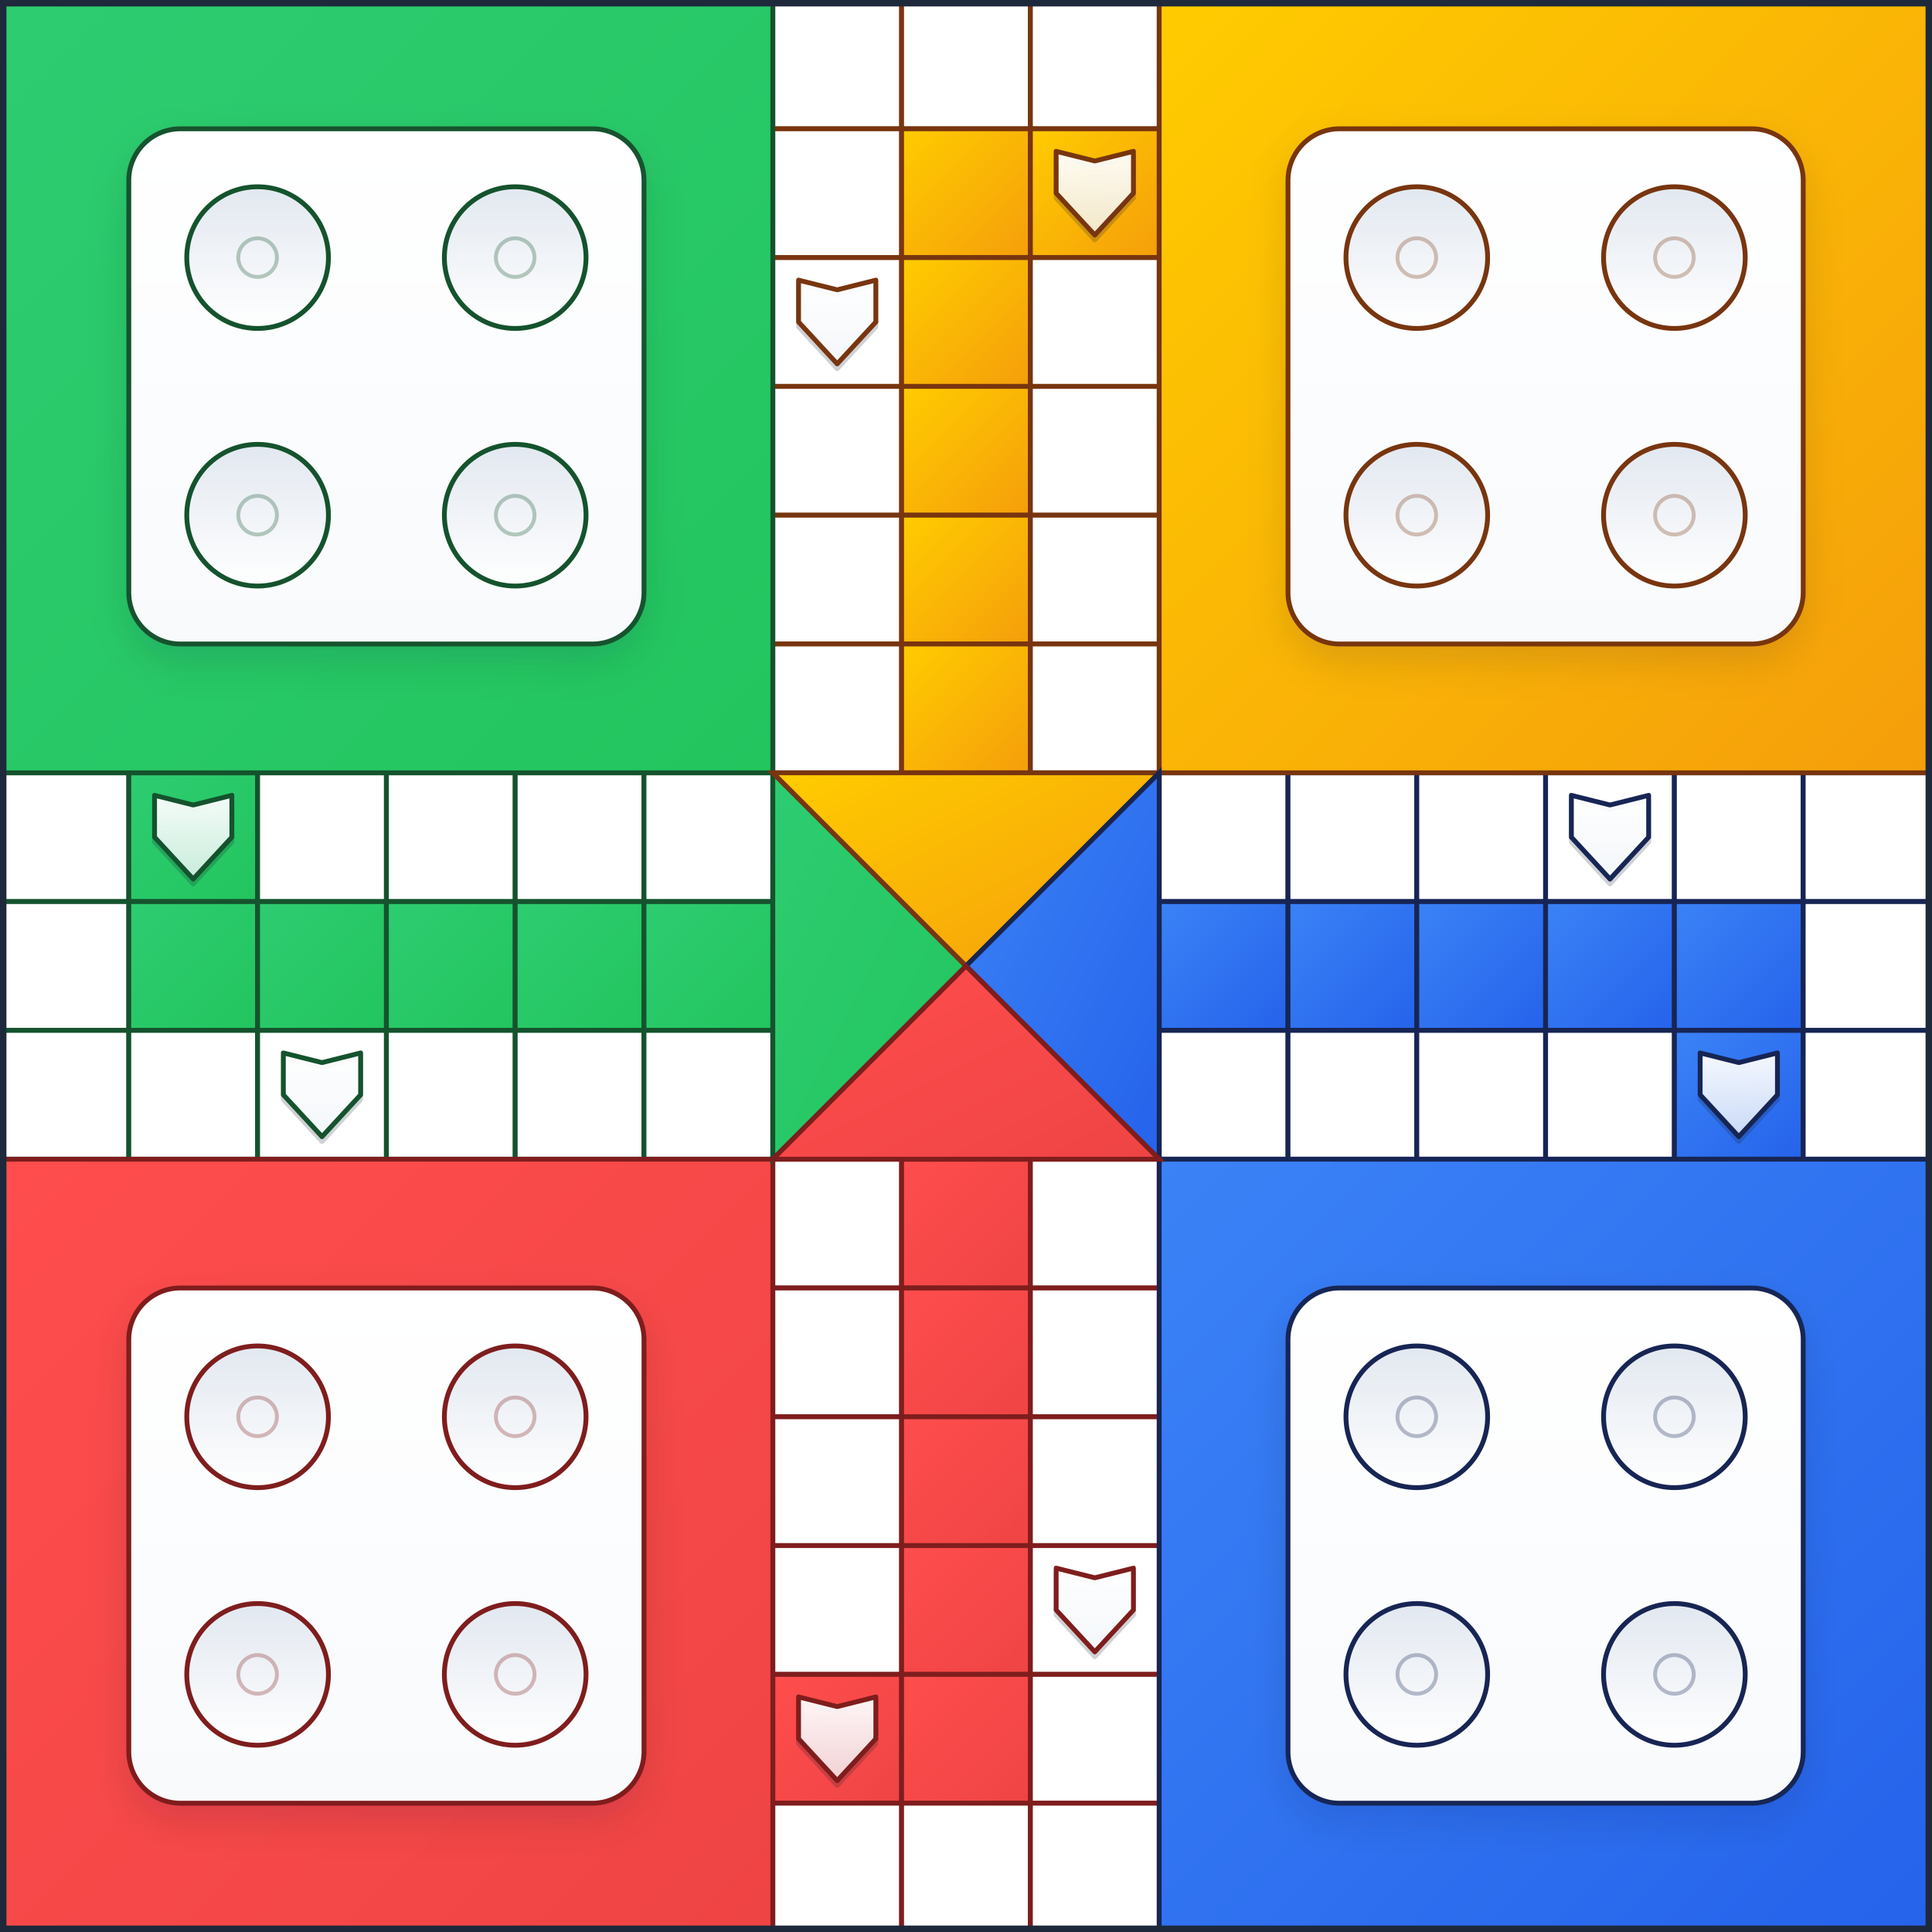
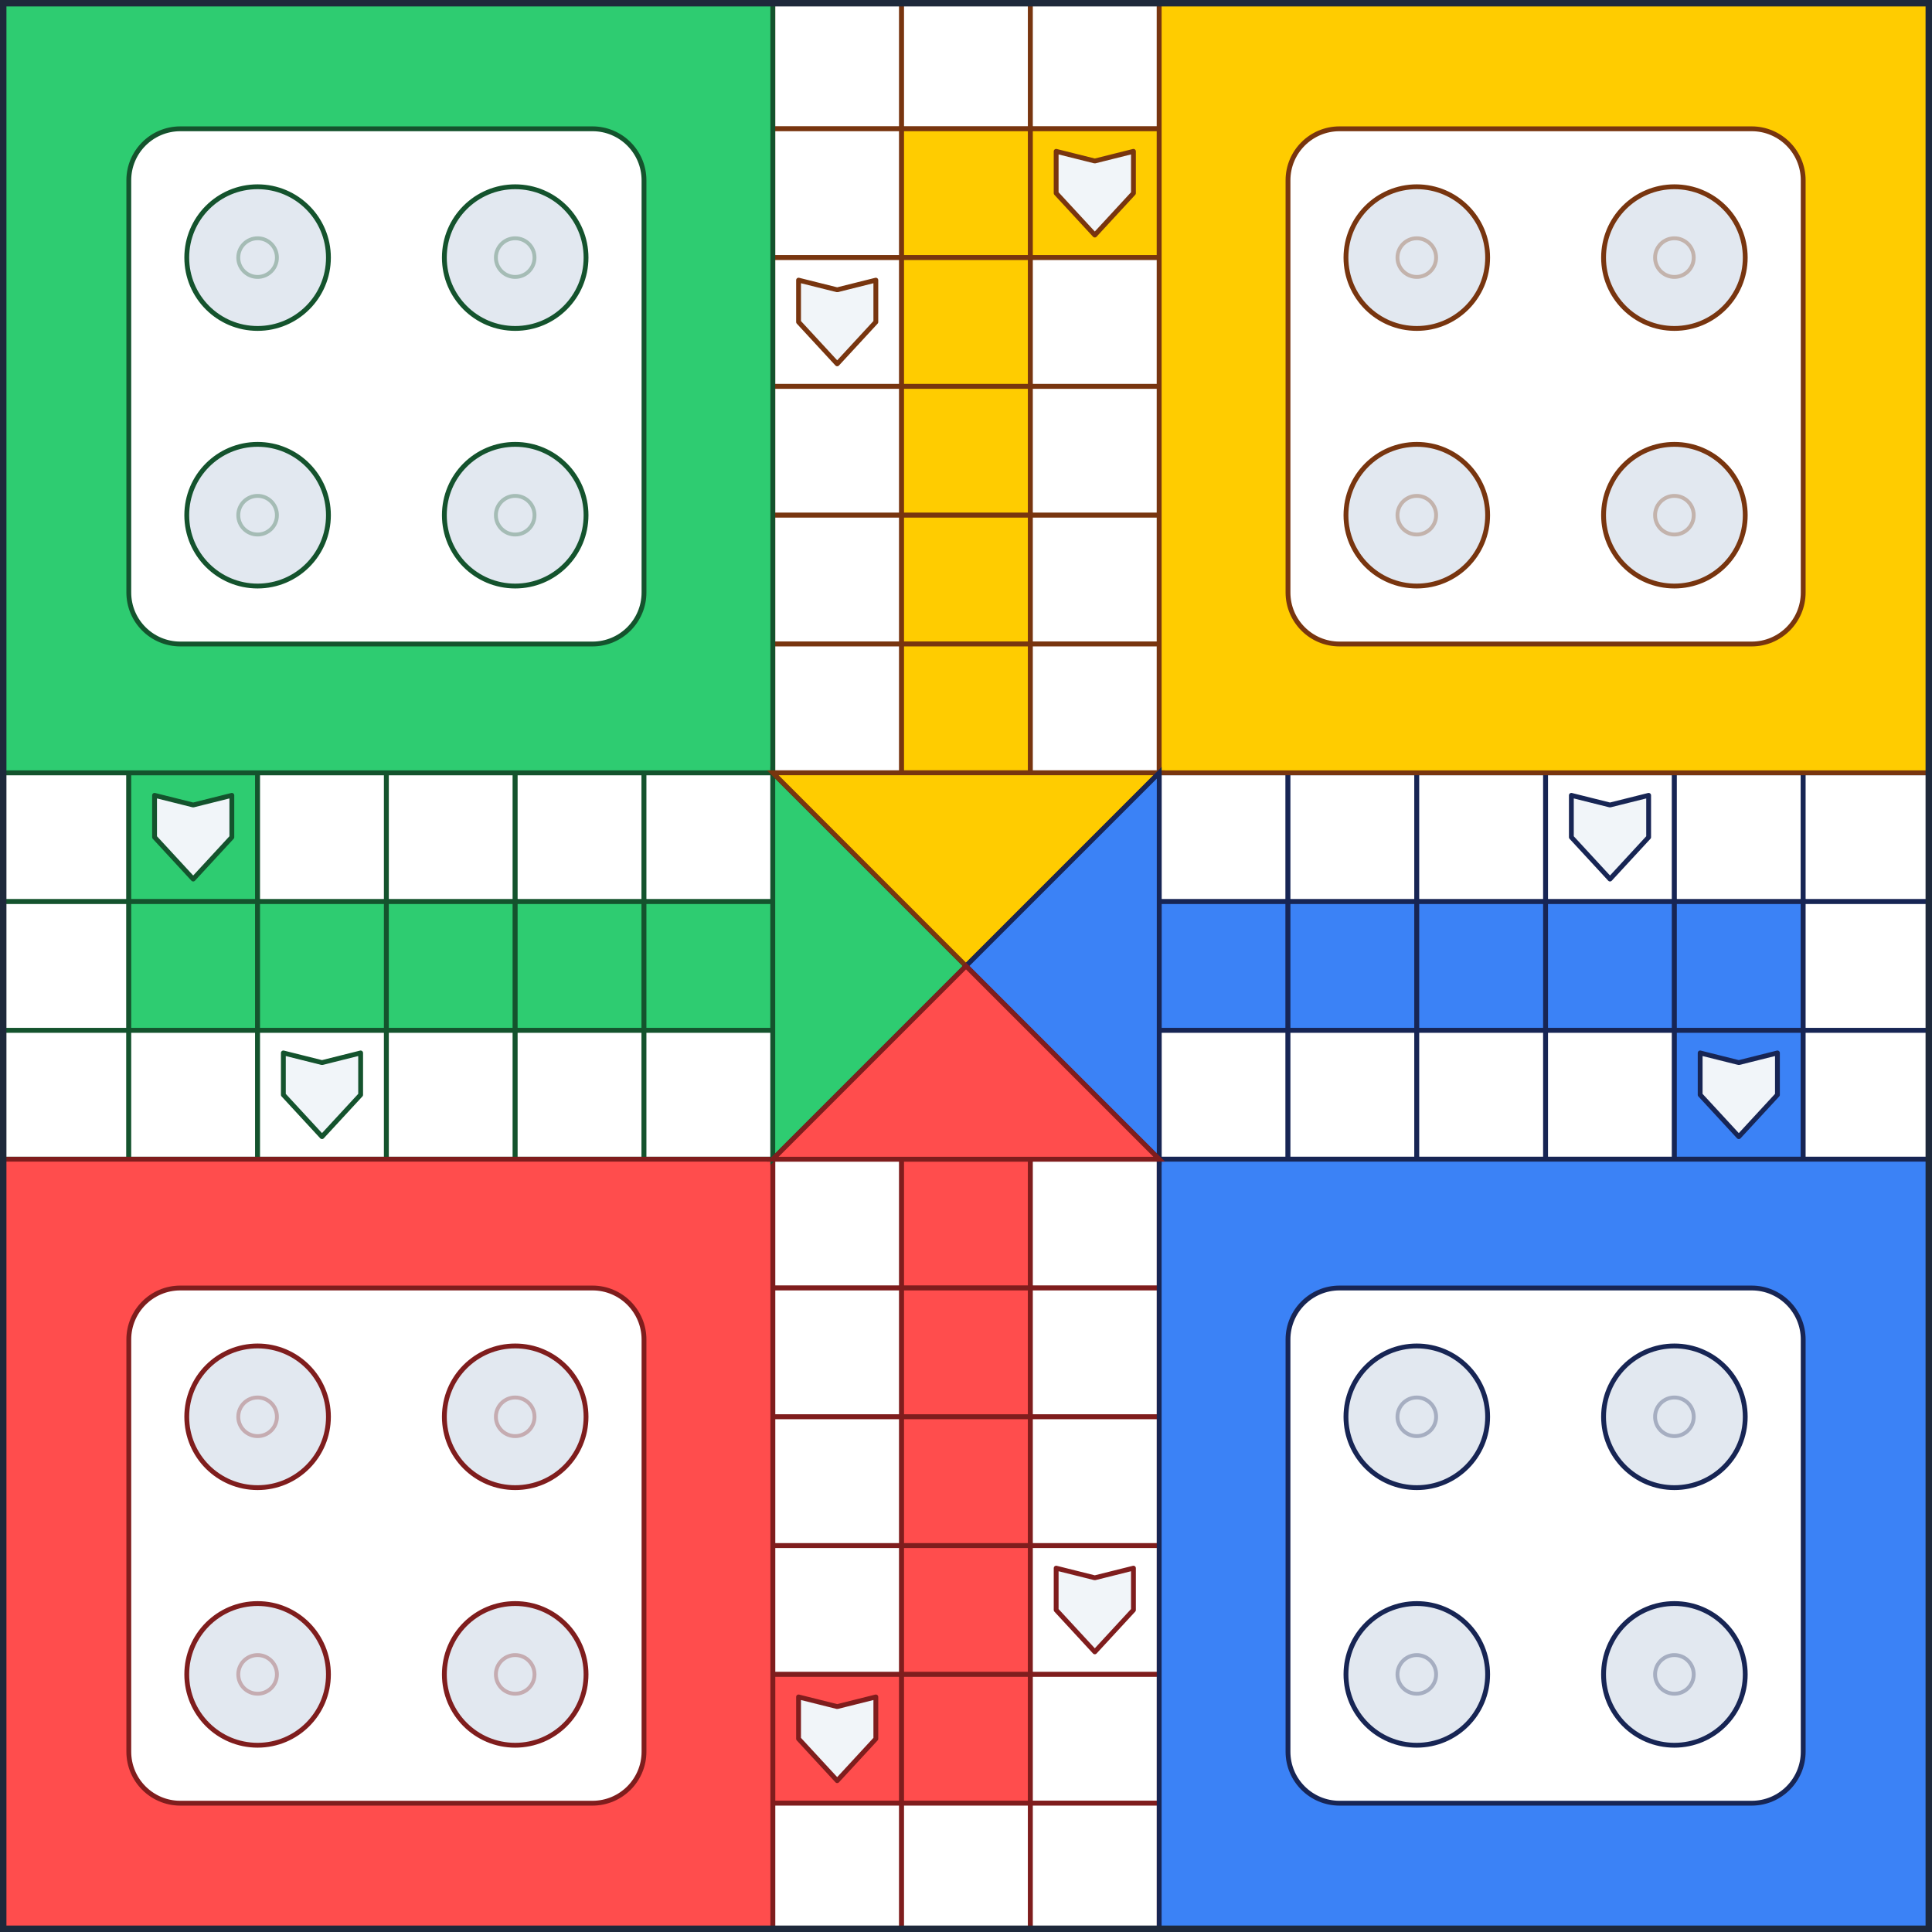
<svg xmlns="http://www.w3.org/2000/svg" viewBox="0 0 600 600" width="100%" height="100%">
-   <defs>
-     <filter id="base-shadow" x="-20%" y="-20%" width="140%" height="140%">
-       <feDropShadow dx="0" dy="5" stdDeviation="6" flood-color="#0f172a" flood-opacity="0.12" />
-     </filter>
-     <linearGradient id="card-grad" x1="0%" y1="0%" x2="0%" y2="100%">
-       <stop offset="0%" stop-color="#ffffff" />
-       <stop offset="100%" stop-color="#f8fafc" />
-     </linearGradient>
-     <linearGradient id="socket-grad" x1="0%" y1="0%" x2="0%" y2="100%">
-       <stop offset="0%" stop-color="#e2e8f0" />
-       <stop offset="100%" stop-color="#ffffff" />
-     </linearGradient>
-     <linearGradient id="green-grad" x1="0%" y1="0%" x2="100%" y2="100%">
-       <stop offset="0%" stop-color="#2ecc71" />
-       <stop offset="100%" stop-color="#22c55e" />
-     </linearGradient>
-     <linearGradient id="yellow-grad" x1="0%" y1="0%" x2="100%" y2="100%">
-       <stop offset="0%" stop-color="#ffcc00" />
-       <stop offset="100%" stop-color="#f59e0b" />
-     </linearGradient>
-     <linearGradient id="red-grad" x1="0%" y1="0%" x2="100%" y2="100%">
-       <stop offset="0%" stop-color="#ff4d4d" />
-       <stop offset="100%" stop-color="#ef4444" />
-     </linearGradient>
-     <linearGradient id="blue-grad" x1="0%" y1="0%" x2="100%" y2="100%">
-       <stop offset="0%" stop-color="#3b82f6" />
-       <stop offset="100%" stop-color="#2563eb" />
-     </linearGradient>
-     <linearGradient id="shield-fill" x1="0%" y1="0%" x2="0%" y2="100%">
-       <stop offset="0%" stop-color="#ffffff" stop-opacity="0.95" />
-       <stop offset="100%" stop-color="#f1f5f9" stop-opacity="0.8" />
-     </linearGradient>
-     <g id="safe-shield">
-       <polygon points="8,7 20,10 32,7 32,20 20,33 8,20" fill="none" stroke="#0f172a" stroke-width="1.5" stroke-linejoin="round" transform="translate(0, 1.5)" opacity="0.2" />
-       <polygon points="8,7 20,10 32,7 32,20 20,33 8,20" fill="url(#shield-fill)" />
-       <polygon points="8,7 20,10 32,7 32,20 20,33 8,20" fill="none" stroke-width="1.5" stroke-linejoin="round" />
-     </g>
-   </defs>
  <rect x="0" y="0" width="600" height="600" fill="#ffffff" stroke="#1e293b" stroke-width="4" />
  <g fill="#ffffff" stroke="#78350f" stroke-width="1.5">
    <rect x="240" y="0" width="40" height="40" fill="#ffffff" />
    <rect x="280" y="0" width="40" height="40" fill="#ffffff" />
    <rect x="320" y="0" width="40" height="40" fill="#ffffff" />
    <rect x="240" y="40" width="40" height="40" fill="#ffffff" />
-     <rect x="280" y="40" width="40" height="40" fill="url(#yellow-grad)" />
-     <rect x="320" y="40" width="40" height="40" fill="url(#yellow-grad)" />
+     <rect x="280" y="40" width="40" height="40" fill="#ffcc00" />
+     <rect x="320" y="40" width="40" height="40" fill="#ffcc00" />
    <rect x="240" y="80" width="40" height="40" fill="#ffffff" />
-     <rect x="280" y="80" width="40" height="40" fill="url(#yellow-grad)" />
+     <rect x="280" y="80" width="40" height="40" fill="#ffcc00" />
    <rect x="320" y="80" width="40" height="40" fill="#ffffff" />
    <rect x="240" y="120" width="40" height="40" fill="#ffffff" />
-     <rect x="280" y="120" width="40" height="40" fill="url(#yellow-grad)" />
+     <rect x="280" y="120" width="40" height="40" fill="#ffcc00" />
    <rect x="320" y="120" width="40" height="40" fill="#ffffff" />
    <rect x="240" y="160" width="40" height="40" fill="#ffffff" />
-     <rect x="280" y="160" width="40" height="40" fill="url(#yellow-grad)" />
+     <rect x="280" y="160" width="40" height="40" fill="#ffcc00" />
    <rect x="320" y="160" width="40" height="40" fill="#ffffff" />
    <rect x="240" y="200" width="40" height="40" fill="#ffffff" />
-     <rect x="280" y="200" width="40" height="40" fill="url(#yellow-grad)" />
+     <rect x="280" y="200" width="40" height="40" fill="#ffcc00" />
    <rect x="320" y="200" width="40" height="40" fill="#ffffff" />
  </g>
  <g fill="#ffffff" stroke="#14532d" stroke-width="1.5">
    <rect x="0" y="240" width="40" height="40" fill="#ffffff" />
-     <rect x="40" y="240" width="40" height="40" fill="url(#green-grad)" />
+     <rect x="40" y="240" width="40" height="40" fill="#2ecc71" />
    <rect x="80" y="240" width="40" height="40" fill="#ffffff" />
    <rect x="120" y="240" width="40" height="40" fill="#ffffff" />
    <rect x="160" y="240" width="40" height="40" fill="#ffffff" />
    <rect x="200" y="240" width="40" height="40" fill="#ffffff" />
    <rect x="0" y="280" width="40" height="40" fill="#ffffff" />
-     <rect x="40" y="280" width="40" height="40" fill="url(#green-grad)" />
-     <rect x="80" y="280" width="40" height="40" fill="url(#green-grad)" />
-     <rect x="120" y="280" width="40" height="40" fill="url(#green-grad)" />
-     <rect x="160" y="280" width="40" height="40" fill="url(#green-grad)" />
-     <rect x="200" y="280" width="40" height="40" fill="url(#green-grad)" />
+     <rect x="40" y="280" width="40" height="40" fill="#2ecc71" />
+     <rect x="80" y="280" width="40" height="40" fill="#2ecc71" />
+     <rect x="120" y="280" width="40" height="40" fill="#2ecc71" />
+     <rect x="160" y="280" width="40" height="40" fill="#2ecc71" />
+     <rect x="200" y="280" width="40" height="40" fill="#2ecc71" />
    <rect x="0" y="320" width="40" height="40" fill="#ffffff" />
    <rect x="40" y="320" width="40" height="40" fill="#ffffff" />
    <rect x="80" y="320" width="40" height="40" fill="#ffffff" />
    <rect x="120" y="320" width="40" height="40" fill="#ffffff" />
    <rect x="160" y="320" width="40" height="40" fill="#ffffff" />
    <rect x="200" y="320" width="40" height="40" fill="#ffffff" />
  </g>
  <g fill="#ffffff" stroke="#7f1d1d" stroke-width="1.5">
    <rect x="240" y="360" width="40" height="40" fill="#ffffff" />
-     <rect x="280" y="360" width="40" height="40" fill="url(#red-grad)" />
+     <rect x="280" y="360" width="40" height="40" fill="#ff4d4d" />
    <rect x="320" y="360" width="40" height="40" fill="#ffffff" />
    <rect x="240" y="400" width="40" height="40" fill="#ffffff" />
-     <rect x="280" y="400" width="40" height="40" fill="url(#red-grad)" />
+     <rect x="280" y="400" width="40" height="40" fill="#ff4d4d" />
    <rect x="320" y="400" width="40" height="40" fill="#ffffff" />
    <rect x="240" y="440" width="40" height="40" fill="#ffffff" />
-     <rect x="280" y="440" width="40" height="40" fill="url(#red-grad)" />
+     <rect x="280" y="440" width="40" height="40" fill="#ff4d4d" />
    <rect x="320" y="440" width="40" height="40" fill="#ffffff" />
    <rect x="240" y="480" width="40" height="40" fill="#ffffff" />
-     <rect x="280" y="480" width="40" height="40" fill="url(#red-grad)" />
+     <rect x="280" y="480" width="40" height="40" fill="#ff4d4d" />
    <rect x="320" y="480" width="40" height="40" fill="#ffffff" />
-     <rect x="240" y="520" width="40" height="40" fill="url(#red-grad)" />
-     <rect x="280" y="520" width="40" height="40" fill="url(#red-grad)" />
+     <rect x="240" y="520" width="40" height="40" fill="#ff4d4d" />
+     <rect x="280" y="520" width="40" height="40" fill="#ff4d4d" />
    <rect x="320" y="520" width="40" height="40" fill="#ffffff" />
    <rect x="240" y="560" width="40" height="40" fill="#ffffff" />
    <rect x="280" y="560" width="40" height="40" fill="#ffffff" />
    <rect x="320" y="560" width="40" height="40" fill="#ffffff" />
  </g>
  <g fill="#ffffff" stroke="#172554" stroke-width="1.5">
    <rect x="360" y="240" width="40" height="40" fill="#ffffff" />
    <rect x="400" y="240" width="40" height="40" fill="#ffffff" />
    <rect x="440" y="240" width="40" height="40" fill="#ffffff" />
    <rect x="480" y="240" width="40" height="40" fill="#ffffff" />
    <rect x="520" y="240" width="40" height="40" fill="#ffffff" />
    <rect x="560" y="240" width="40" height="40" fill="#ffffff" />
-     <rect x="360" y="280" width="40" height="40" fill="url(#blue-grad)" />
-     <rect x="400" y="280" width="40" height="40" fill="url(#blue-grad)" />
-     <rect x="440" y="280" width="40" height="40" fill="url(#blue-grad)" />
-     <rect x="480" y="280" width="40" height="40" fill="url(#blue-grad)" />
-     <rect x="520" y="280" width="40" height="40" fill="url(#blue-grad)" />
+     <rect x="360" y="280" width="40" height="40" fill="#3b82f6" />
+     <rect x="400" y="280" width="40" height="40" fill="#3b82f6" />
+     <rect x="440" y="280" width="40" height="40" fill="#3b82f6" />
+     <rect x="480" y="280" width="40" height="40" fill="#3b82f6" />
+     <rect x="520" y="280" width="40" height="40" fill="#3b82f6" />
    <rect x="560" y="280" width="40" height="40" fill="#ffffff" />
    <rect x="360" y="320" width="40" height="40" fill="#ffffff" />
    <rect x="400" y="320" width="40" height="40" fill="#ffffff" />
    <rect x="440" y="320" width="40" height="40" fill="#ffffff" />
    <rect x="480" y="320" width="40" height="40" fill="#ffffff" />
-     <rect x="520" y="320" width="40" height="40" fill="url(#blue-grad)" />
+     <rect x="520" y="320" width="40" height="40" fill="#3b82f6" />
    <rect x="560" y="320" width="40" height="40" fill="#ffffff" />
  </g>
  <g stroke="#14532d" stroke-width="1.5">
-     <rect x="0" y="0" width="240" height="240" fill="url(#green-grad)" />
-     <rect x="40" y="40" width="160" height="160" rx="16" fill="url(#card-grad)" filter="url(#base-shadow)" />
-     <circle cx="80" cy="80" r="22" fill="url(#socket-grad)" />
+     <rect x="0" y="0" width="240" height="240" fill="#2ecc71" />
+     <rect x="40" y="40" width="160" height="160" rx="16" fill="#ffffff" />
+     <circle cx="80" cy="80" r="22" fill="#e2e8f0" />
    <circle cx="80" cy="80" r="6" fill="none" opacity="0.3" stroke-width="1.2" />
-     <circle cx="160" cy="80" r="22" fill="url(#socket-grad)" />
+     <circle cx="160" cy="80" r="22" fill="#e2e8f0" />
    <circle cx="160" cy="80" r="6" fill="none" opacity="0.3" stroke-width="1.2" />
-     <circle cx="80" cy="160" r="22" fill="url(#socket-grad)" />
+     <circle cx="80" cy="160" r="22" fill="#e2e8f0" />
    <circle cx="80" cy="160" r="6" fill="none" opacity="0.3" stroke-width="1.2" />
-     <circle cx="160" cy="160" r="22" fill="url(#socket-grad)" />
+     <circle cx="160" cy="160" r="22" fill="#e2e8f0" />
    <circle cx="160" cy="160" r="6" fill="none" opacity="0.3" stroke-width="1.2" />
  </g>
  <g stroke="#78350f" stroke-width="1.5">
-     <rect x="360" y="0" width="240" height="240" fill="url(#yellow-grad)" />
-     <rect x="400" y="40" width="160" height="160" rx="16" fill="url(#card-grad)" filter="url(#base-shadow)" />
-     <circle cx="440" cy="80" r="22" fill="url(#socket-grad)" />
+     <rect x="360" y="0" width="240" height="240" fill="#ffcc00" />
+     <rect x="400" y="40" width="160" height="160" rx="16" fill="#ffffff" />
+     <circle cx="440" cy="80" r="22" fill="#e2e8f0" />
    <circle cx="440" cy="80" r="6" fill="none" opacity="0.3" stroke-width="1.2" />
-     <circle cx="520" cy="80" r="22" fill="url(#socket-grad)" />
+     <circle cx="520" cy="80" r="22" fill="#e2e8f0" />
    <circle cx="520" cy="80" r="6" fill="none" opacity="0.3" stroke-width="1.2" />
-     <circle cx="440" cy="160" r="22" fill="url(#socket-grad)" />
+     <circle cx="440" cy="160" r="22" fill="#e2e8f0" />
    <circle cx="440" cy="160" r="6" fill="none" opacity="0.3" stroke-width="1.2" />
-     <circle cx="520" cy="160" r="22" fill="url(#socket-grad)" />
+     <circle cx="520" cy="160" r="22" fill="#e2e8f0" />
    <circle cx="520" cy="160" r="6" fill="none" opacity="0.3" stroke-width="1.2" />
  </g>
  <g stroke="#7f1d1d" stroke-width="1.5">
-     <rect x="0" y="360" width="240" height="240" fill="url(#red-grad)" />
-     <rect x="40" y="400" width="160" height="160" rx="16" fill="url(#card-grad)" filter="url(#base-shadow)" />
-     <circle cx="80" cy="440" r="22" fill="url(#socket-grad)" />
+     <rect x="0" y="360" width="240" height="240" fill="#ff4d4d" />
+     <rect x="40" y="400" width="160" height="160" rx="16" fill="#ffffff" />
+     <circle cx="80" cy="440" r="22" fill="#e2e8f0" />
    <circle cx="80" cy="440" r="6" fill="none" opacity="0.3" stroke-width="1.2" />
-     <circle cx="160" cy="440" r="22" fill="url(#socket-grad)" />
+     <circle cx="160" cy="440" r="22" fill="#e2e8f0" />
    <circle cx="160" cy="440" r="6" fill="none" opacity="0.3" stroke-width="1.2" />
-     <circle cx="80" cy="520" r="22" fill="url(#socket-grad)" />
+     <circle cx="80" cy="520" r="22" fill="#e2e8f0" />
    <circle cx="80" cy="520" r="6" fill="none" opacity="0.3" stroke-width="1.2" />
-     <circle cx="160" cy="520" r="22" fill="url(#socket-grad)" />
+     <circle cx="160" cy="520" r="22" fill="#e2e8f0" />
    <circle cx="160" cy="520" r="6" fill="none" opacity="0.3" stroke-width="1.2" />
  </g>
  <g stroke="#172554" stroke-width="1.5">
-     <rect x="360" y="360" width="240" height="240" fill="url(#blue-grad)" />
-     <rect x="400" y="400" width="160" height="160" rx="16" fill="url(#card-grad)" filter="url(#base-shadow)" />
-     <circle cx="440" cy="440" r="22" fill="url(#socket-grad)" />
+     <rect x="360" y="360" width="240" height="240" fill="#3b82f6" />
+     <rect x="400" y="400" width="160" height="160" rx="16" fill="#ffffff" />
+     <circle cx="440" cy="440" r="22" fill="#e2e8f0" />
    <circle cx="440" cy="440" r="6" fill="none" opacity="0.3" stroke-width="1.2" />
-     <circle cx="520" cy="440" r="22" fill="url(#socket-grad)" />
+     <circle cx="520" cy="440" r="22" fill="#e2e8f0" />
    <circle cx="520" cy="440" r="6" fill="none" opacity="0.3" stroke-width="1.2" />
-     <circle cx="440" cy="520" r="22" fill="url(#socket-grad)" />
+     <circle cx="440" cy="520" r="22" fill="#e2e8f0" />
    <circle cx="440" cy="520" r="6" fill="none" opacity="0.3" stroke-width="1.2" />
-     <circle cx="520" cy="520" r="22" fill="url(#socket-grad)" />
+     <circle cx="520" cy="520" r="22" fill="#e2e8f0" />
    <circle cx="520" cy="520" r="6" fill="none" opacity="0.3" stroke-width="1.2" />
  </g>
  <g stroke-width="1.5">
-     <polygon points="240,240 300,300 240,360" fill="url(#green-grad)" stroke="#14532d" />
-     <polygon points="240,240 300,300 360,240" fill="url(#yellow-grad)" stroke="#78350f" />
-     <polygon points="360,240 300,300 360,360" fill="url(#blue-grad)" stroke="#172554" />
-     <polygon points="240,360 300,300 360,360" fill="url(#red-grad)" stroke="#7f1d1d" />
+     <polygon points="240,240 300,300 240,360" fill="#2ecc71" stroke="#14532d" />
+     <polygon points="240,240 300,300 360,240" fill="#ffcc00" stroke="#78350f" />
+     <polygon points="360,240 300,300 360,360" fill="#3b82f6" stroke="#172554" />
+     <polygon points="240,360 300,300 360,360" fill="#ff4d4d" stroke="#7f1d1d" />
  </g>
-   <use href="#safe-shield" x="240" y="520" stroke="#7f1d1d" />
-   <use href="#safe-shield" x="40" y="240" stroke="#14532d" />
-   <use href="#safe-shield" x="320" y="40" stroke="#78350f" />
-   <use href="#safe-shield" x="520" y="320" stroke="#172554" />
-   <use href="#safe-shield" x="80" y="320" stroke="#14532d" />
-   <use href="#safe-shield" x="320" y="480" stroke="#7f1d1d" />
-   <use href="#safe-shield" x="480" y="240" stroke="#172554" />
-   <use href="#safe-shield" x="240" y="80" stroke="#78350f" />
+   <polygon points="248,527 260,530 272,527 272,540 260,553 248,540" fill="#f1f5f9" stroke="#7f1d1d" stroke-width="1.5" stroke-linejoin="round" />
+   <polygon points="48,247 60,250 72,247 72,260 60,273 48,260" fill="#f1f5f9" stroke="#14532d" stroke-width="1.5" stroke-linejoin="round" />
+   <polygon points="328,47 340,50 352,47 352,60 340,73 328,60" fill="#f1f5f9" stroke="#78350f" stroke-width="1.5" stroke-linejoin="round" />
+   <polygon points="528,327 540,330 552,327 552,340 540,353 528,340" fill="#f1f5f9" stroke="#172554" stroke-width="1.5" stroke-linejoin="round" />
+   <polygon points="88,327 100,330 112,327 112,340 100,353 88,340" fill="#f1f5f9" stroke="#14532d" stroke-width="1.5" stroke-linejoin="round" />
+   <polygon points="328,487 340,490 352,487 352,500 340,513 328,500" fill="#f1f5f9" stroke="#7f1d1d" stroke-width="1.5" stroke-linejoin="round" />
+   <polygon points="488,247 500,250 512,247 512,260 500,273 488,260" fill="#f1f5f9" stroke="#172554" stroke-width="1.5" stroke-linejoin="round" />
+   <polygon points="248,87 260,90 272,87 272,100 260,113 248,100" fill="#f1f5f9" stroke="#78350f" stroke-width="1.5" stroke-linejoin="round" />
  <rect x="0" y="0" width="600" height="600" fill="none" stroke="#1e293b" stroke-width="4" />
</svg>
